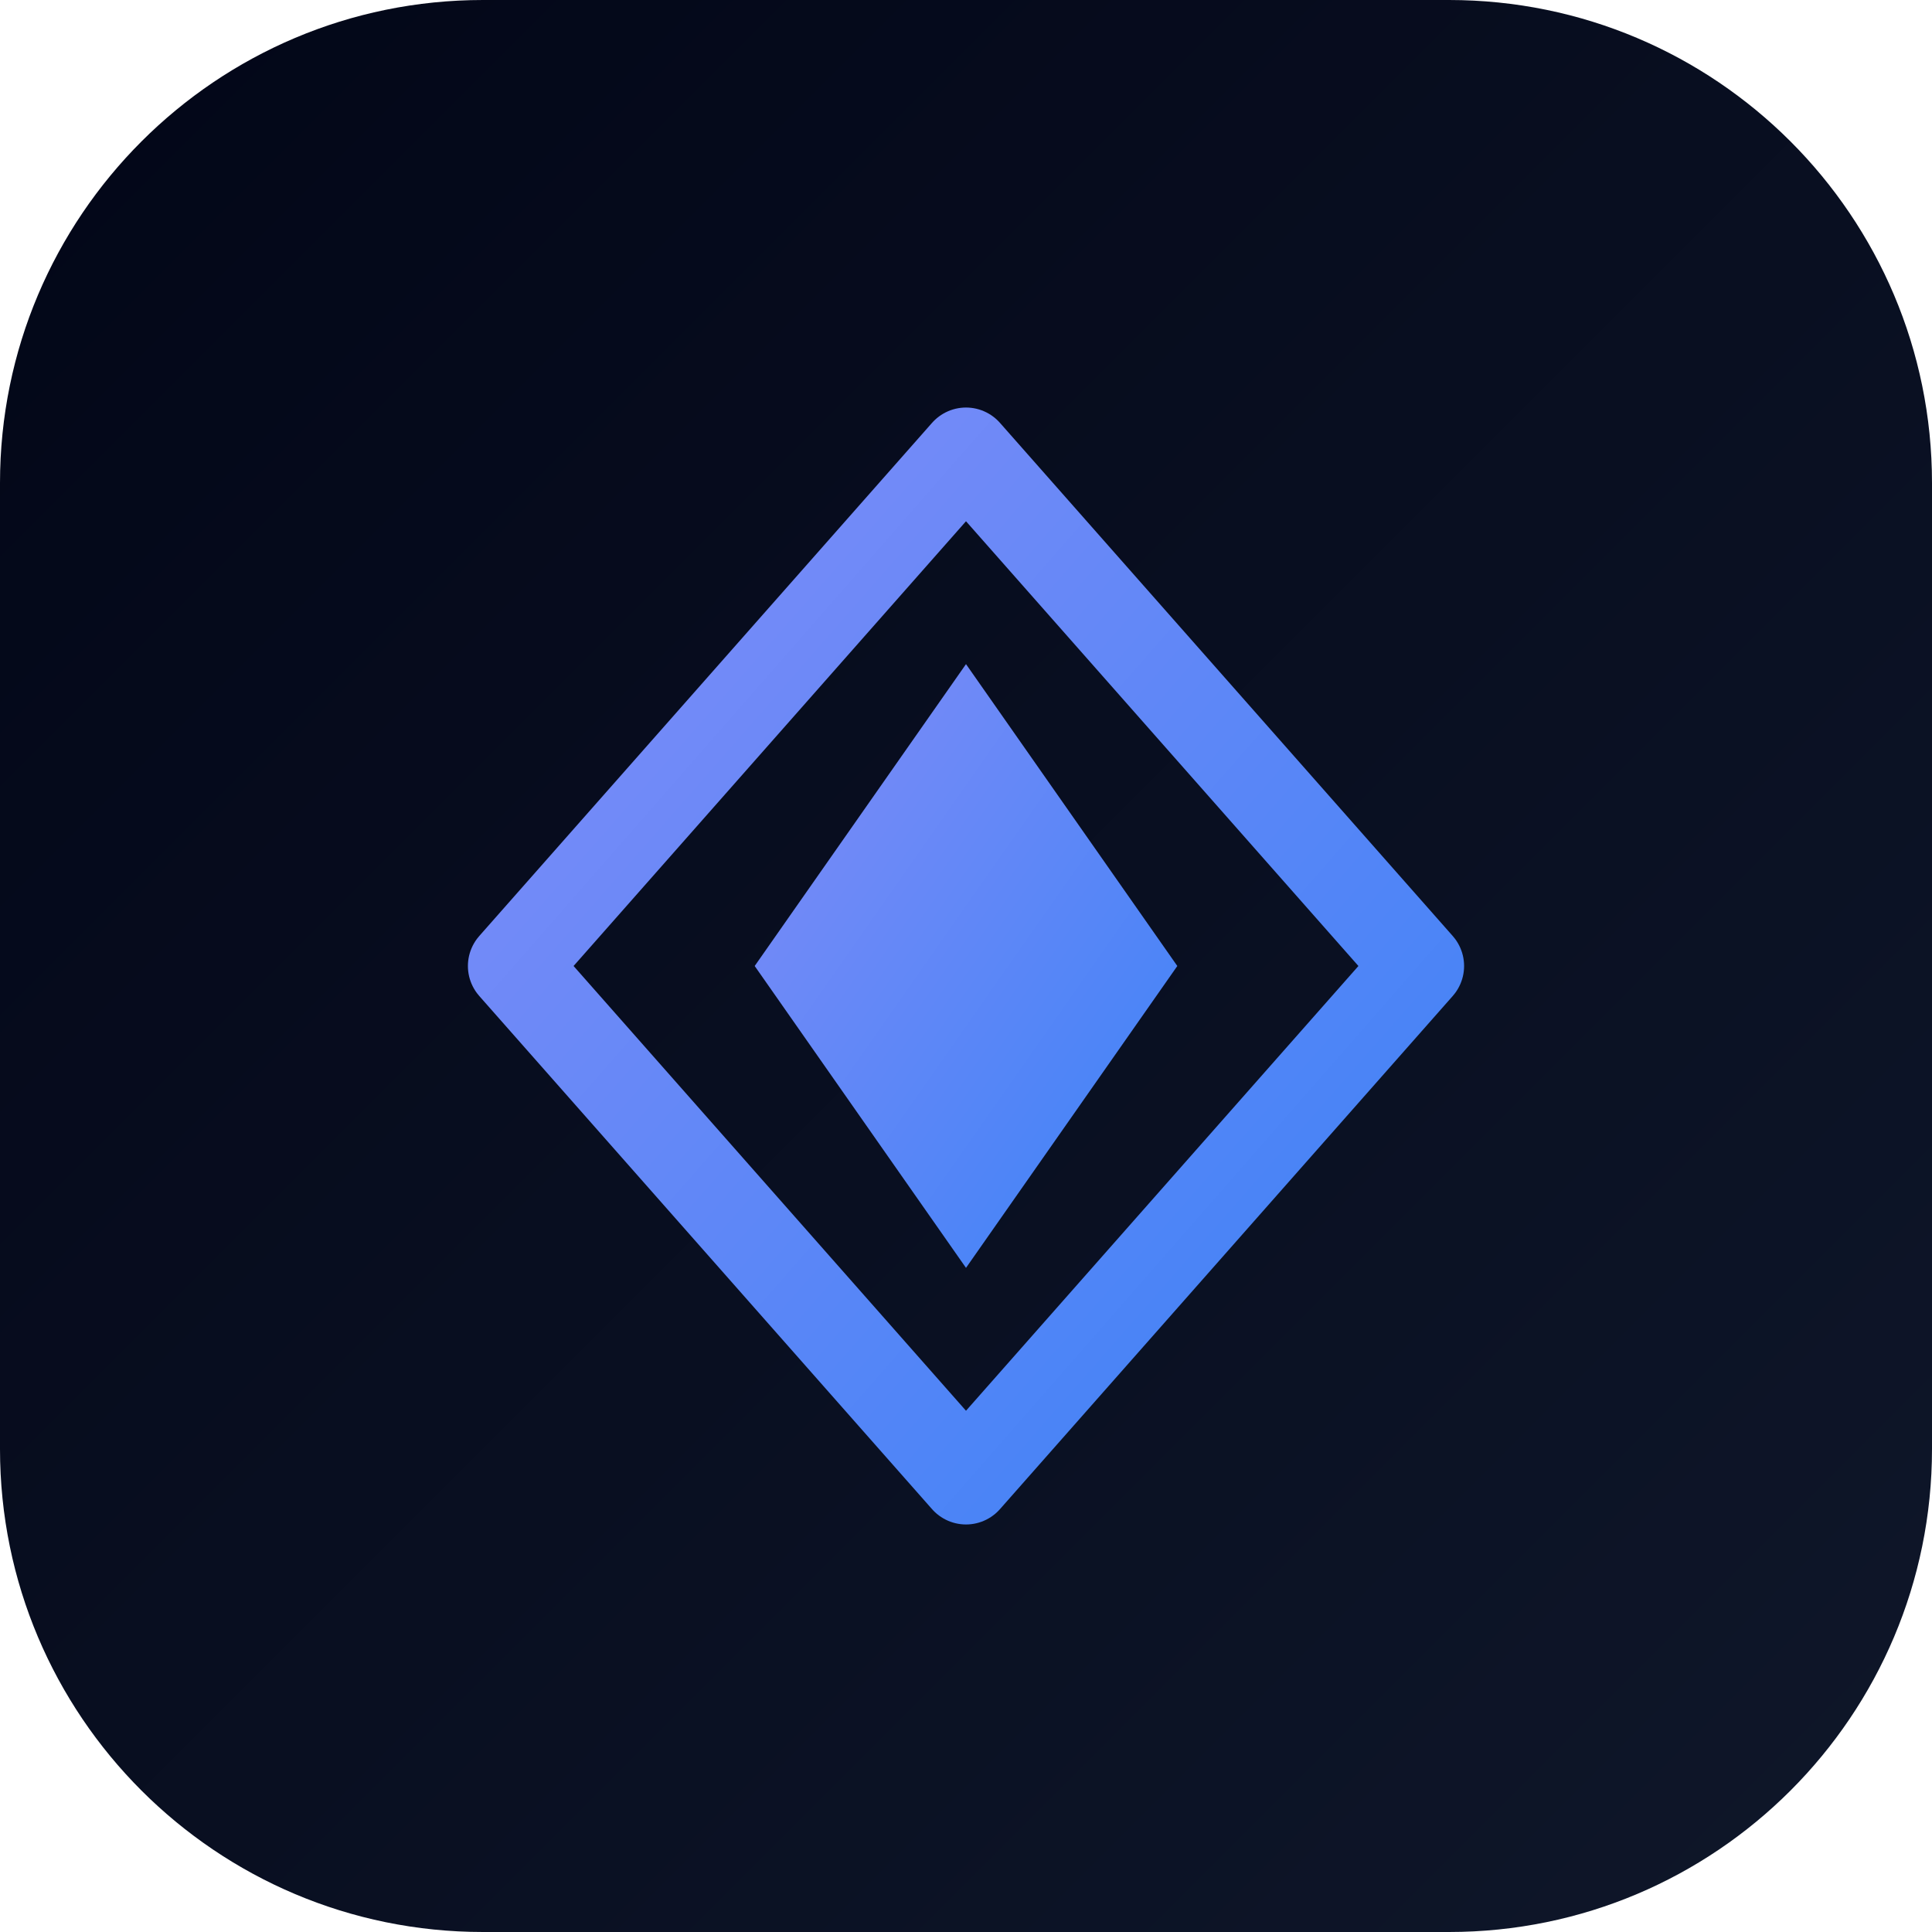
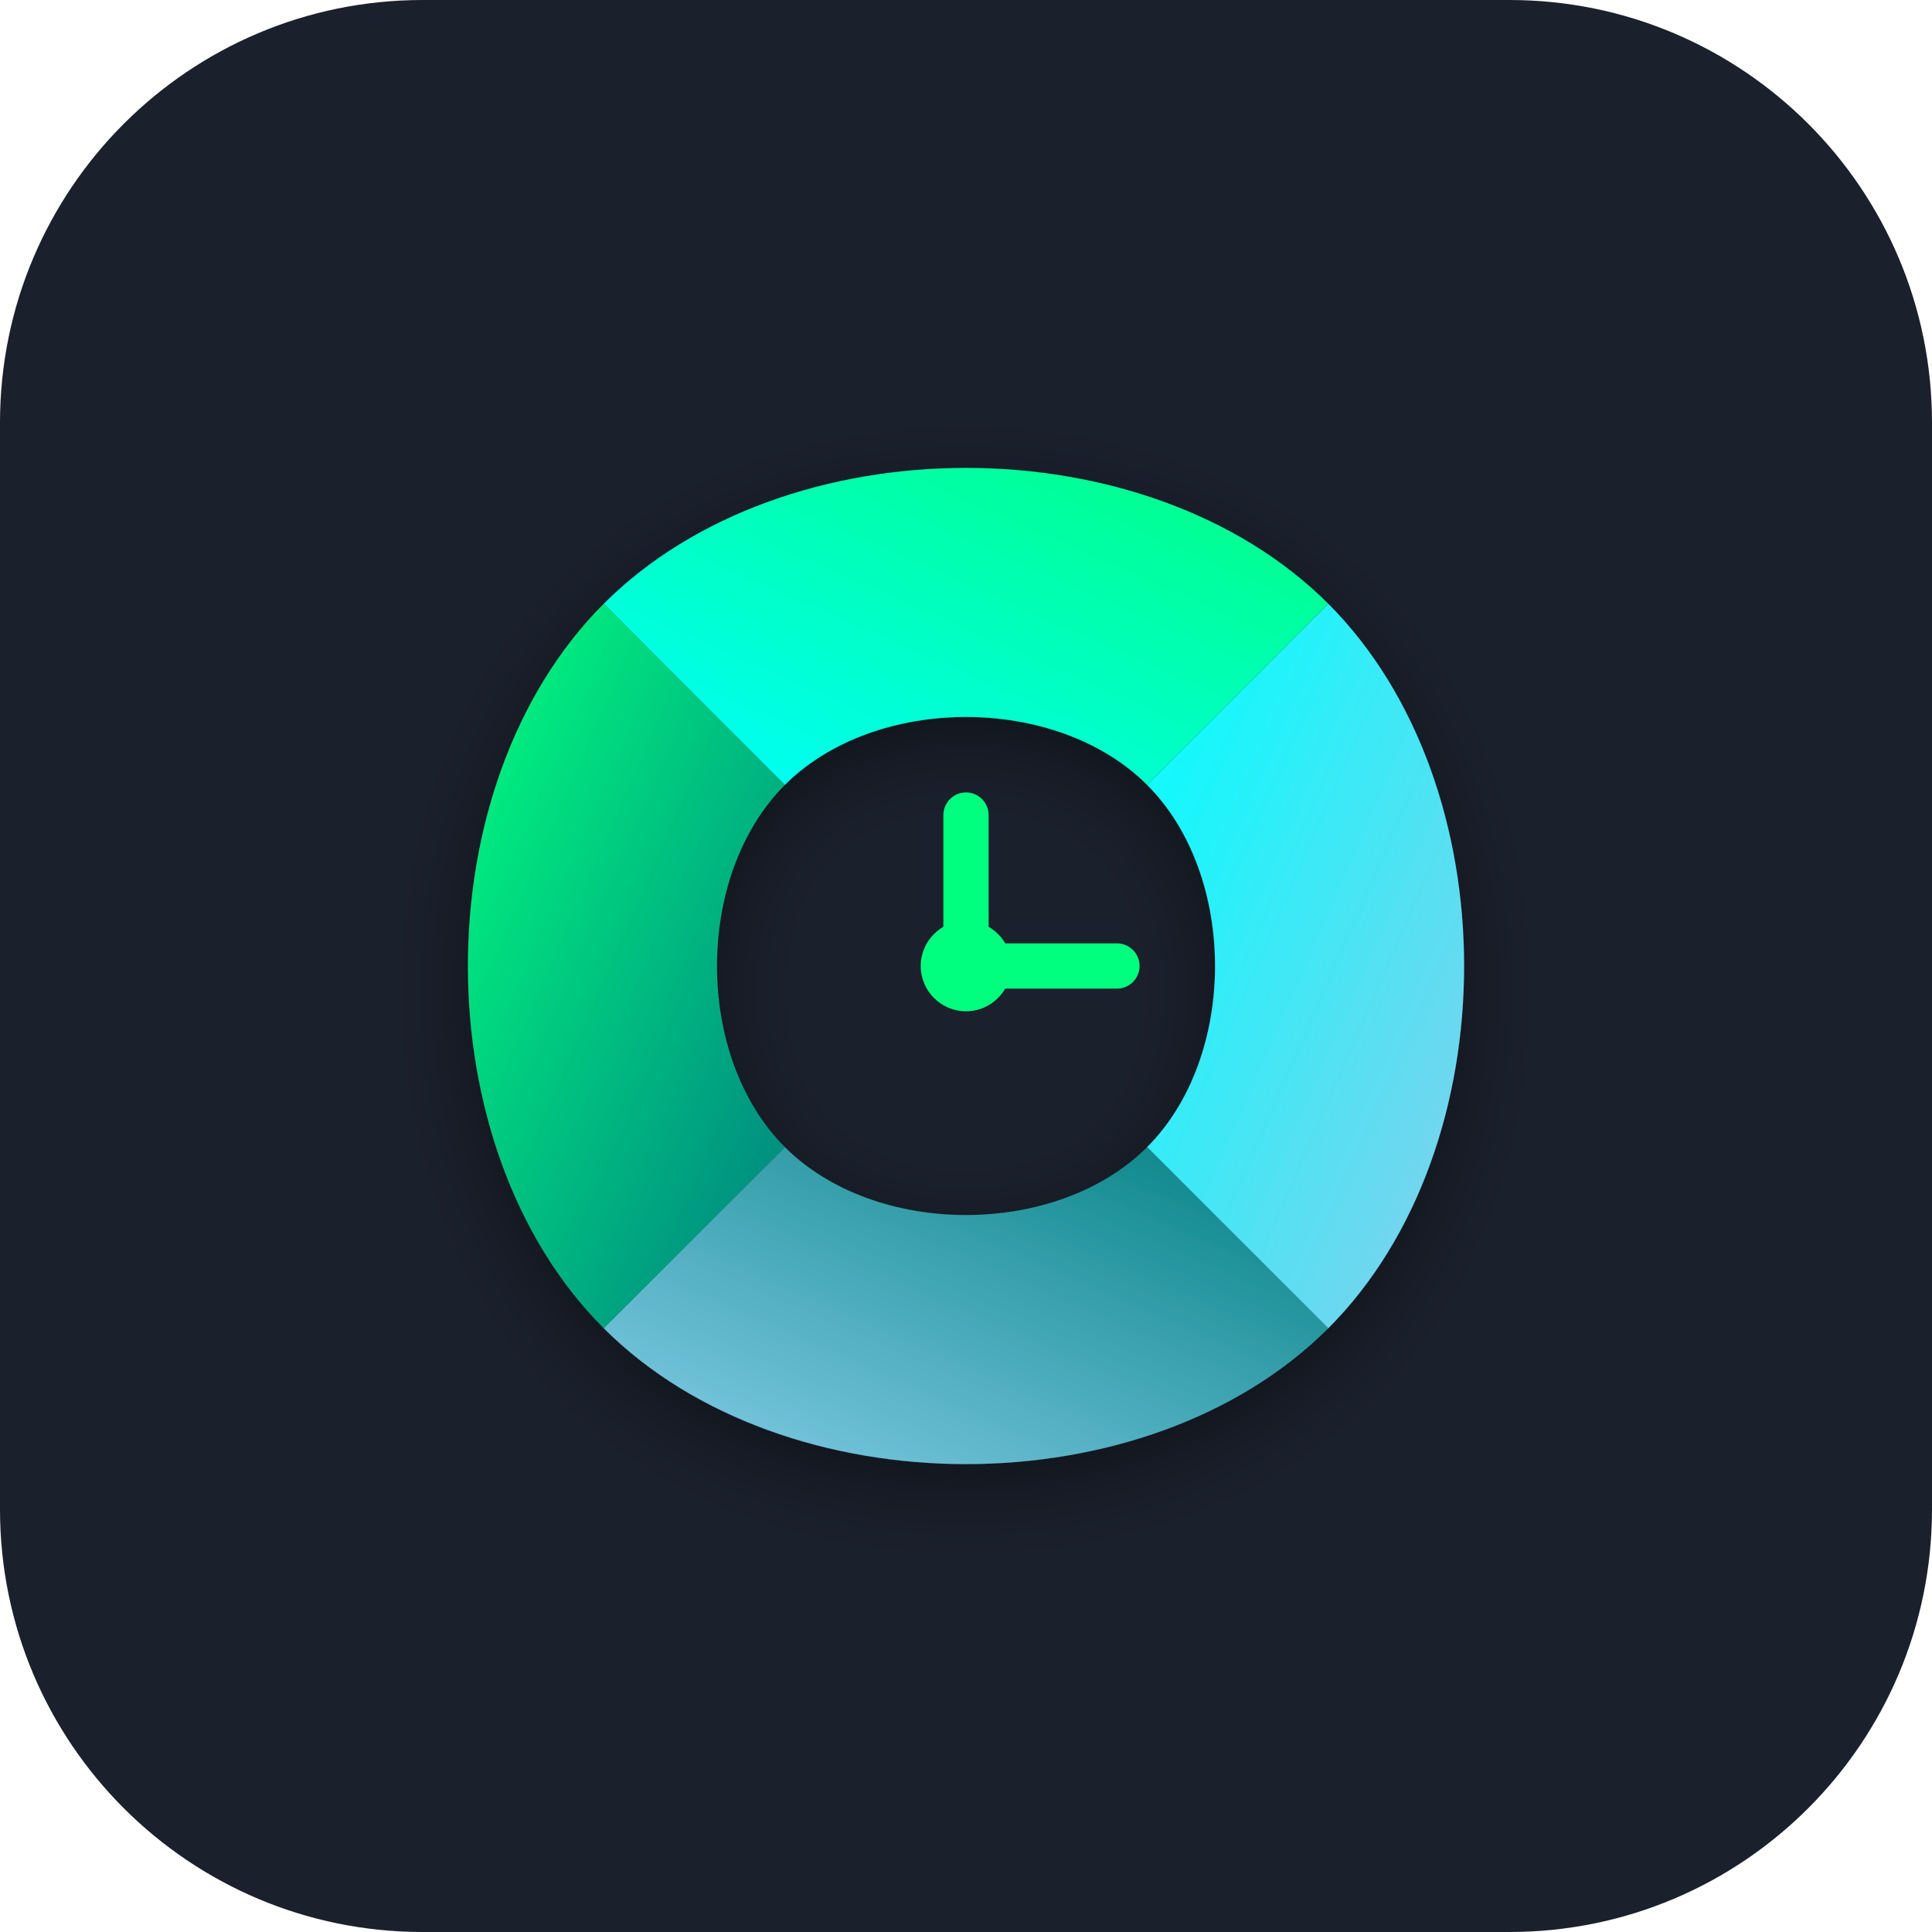
- <svg xmlns="http://www.w3.org/2000/svg" viewBox="0 0 512 512">
+ <svg xmlns="http://www.w3.org/2000/svg" viewBox="0 0 512 512" width="512" height="512">
  <defs>
-     <linearGradient id="bg" x1="0%" y1="0%" x2="100%" y2="100%">
-       <stop offset="0%" stop-color="#020617" />
-       <stop offset="100%" stop-color="#0f172a" />
+     <linearGradient id="grad1" x1="0%" y1="0%" x2="100%" y2="100%">
+       <stop offset="0%" stop-color="#00FF7F" />
+       <stop offset="100%" stop-color="#008080" />
    </linearGradient>
-     <linearGradient id="accent" x1="0%" y1="0%" x2="100%" y2="100%">
-       <stop offset="0%" stop-color="#818cf8" />
-       <stop offset="100%" stop-color="#3b82f6" />
+     <linearGradient id="grad2" x1="100%" y1="0%" x2="0%" y2="100%">
+       <stop offset="0%" stop-color="#008080" />
+       <stop offset="100%" stop-color="#87CEEB" />
    </linearGradient>
+     <linearGradient id="grad3" x1="100%" y1="100%" x2="0%" y2="0%">
+       <stop offset="0%" stop-color="#87CEEB" />
+       <stop offset="100%" stop-color="#00FFFF" />
+     </linearGradient>
+     <linearGradient id="grad4" x1="0%" y1="100%" x2="100%" y2="0%">
+       <stop offset="0%" stop-color="#00FFFF" />
+       <stop offset="100%" stop-color="#00FF7F" />
+     </linearGradient>
+     <filter id="shadow" x="-20%" y="-20%" width="140%" height="140%">
+       <feDropShadow dx="0" dy="8" stdDeviation="12" flood-color="#000000" flood-opacity="0.4" />
+     </filter>
  </defs>
-   <rect width="512" height="512" rx="128" fill="url(#bg)" />
-   <path d="M256 120 L376 256 L256 392 L136 256 Z" fill="none" stroke="url(#accent)" stroke-width="24" stroke-linejoin="round" />
-   <path d="M256 176 L312 256 L256 336 L200 256 Z" fill="url(#accent)" />
+   <rect width="512" height="512" fill="#1A202C" rx="112" />
+   <g transform="translate(256, 256) scale(0.8)" filter="url(#shadow)">
+     <path d="M -120 -120 C -180 -60, -180 60, -120 120 L -60 60 C -90 30, -90 -30, -60 -60 Z" fill="url(#grad1)" />
+     <path d="M -120 120 C -60 180, 60 180, 120 120 L 60 60 C 30 90, -30 90, -60 60 Z" fill="url(#grad2)" />
+     <path d="M 120 120 C 180 60, 180 -60, 120 -120 L 60 -60 C 90 -30, 90 30, 60 60 Z" fill="url(#grad3)" />
+     <path d="M 120 -120 C 60 -180, -60 -180, -120 -120 L -60 -60 C -30 -90, 30 -90, 60 -60 Z" fill="url(#grad4)" />
+   </g>
+   <g transform="translate(256, 256)">
+     <circle cx="0" cy="0" r="12" fill="#00FF7F" />
+     <path d="M 0 -40 L 0 0 L 40 0" fill="none" stroke="#00FF7F" stroke-width="12" stroke-linecap="round" stroke-linejoin="round" />
+   </g>
</svg>
